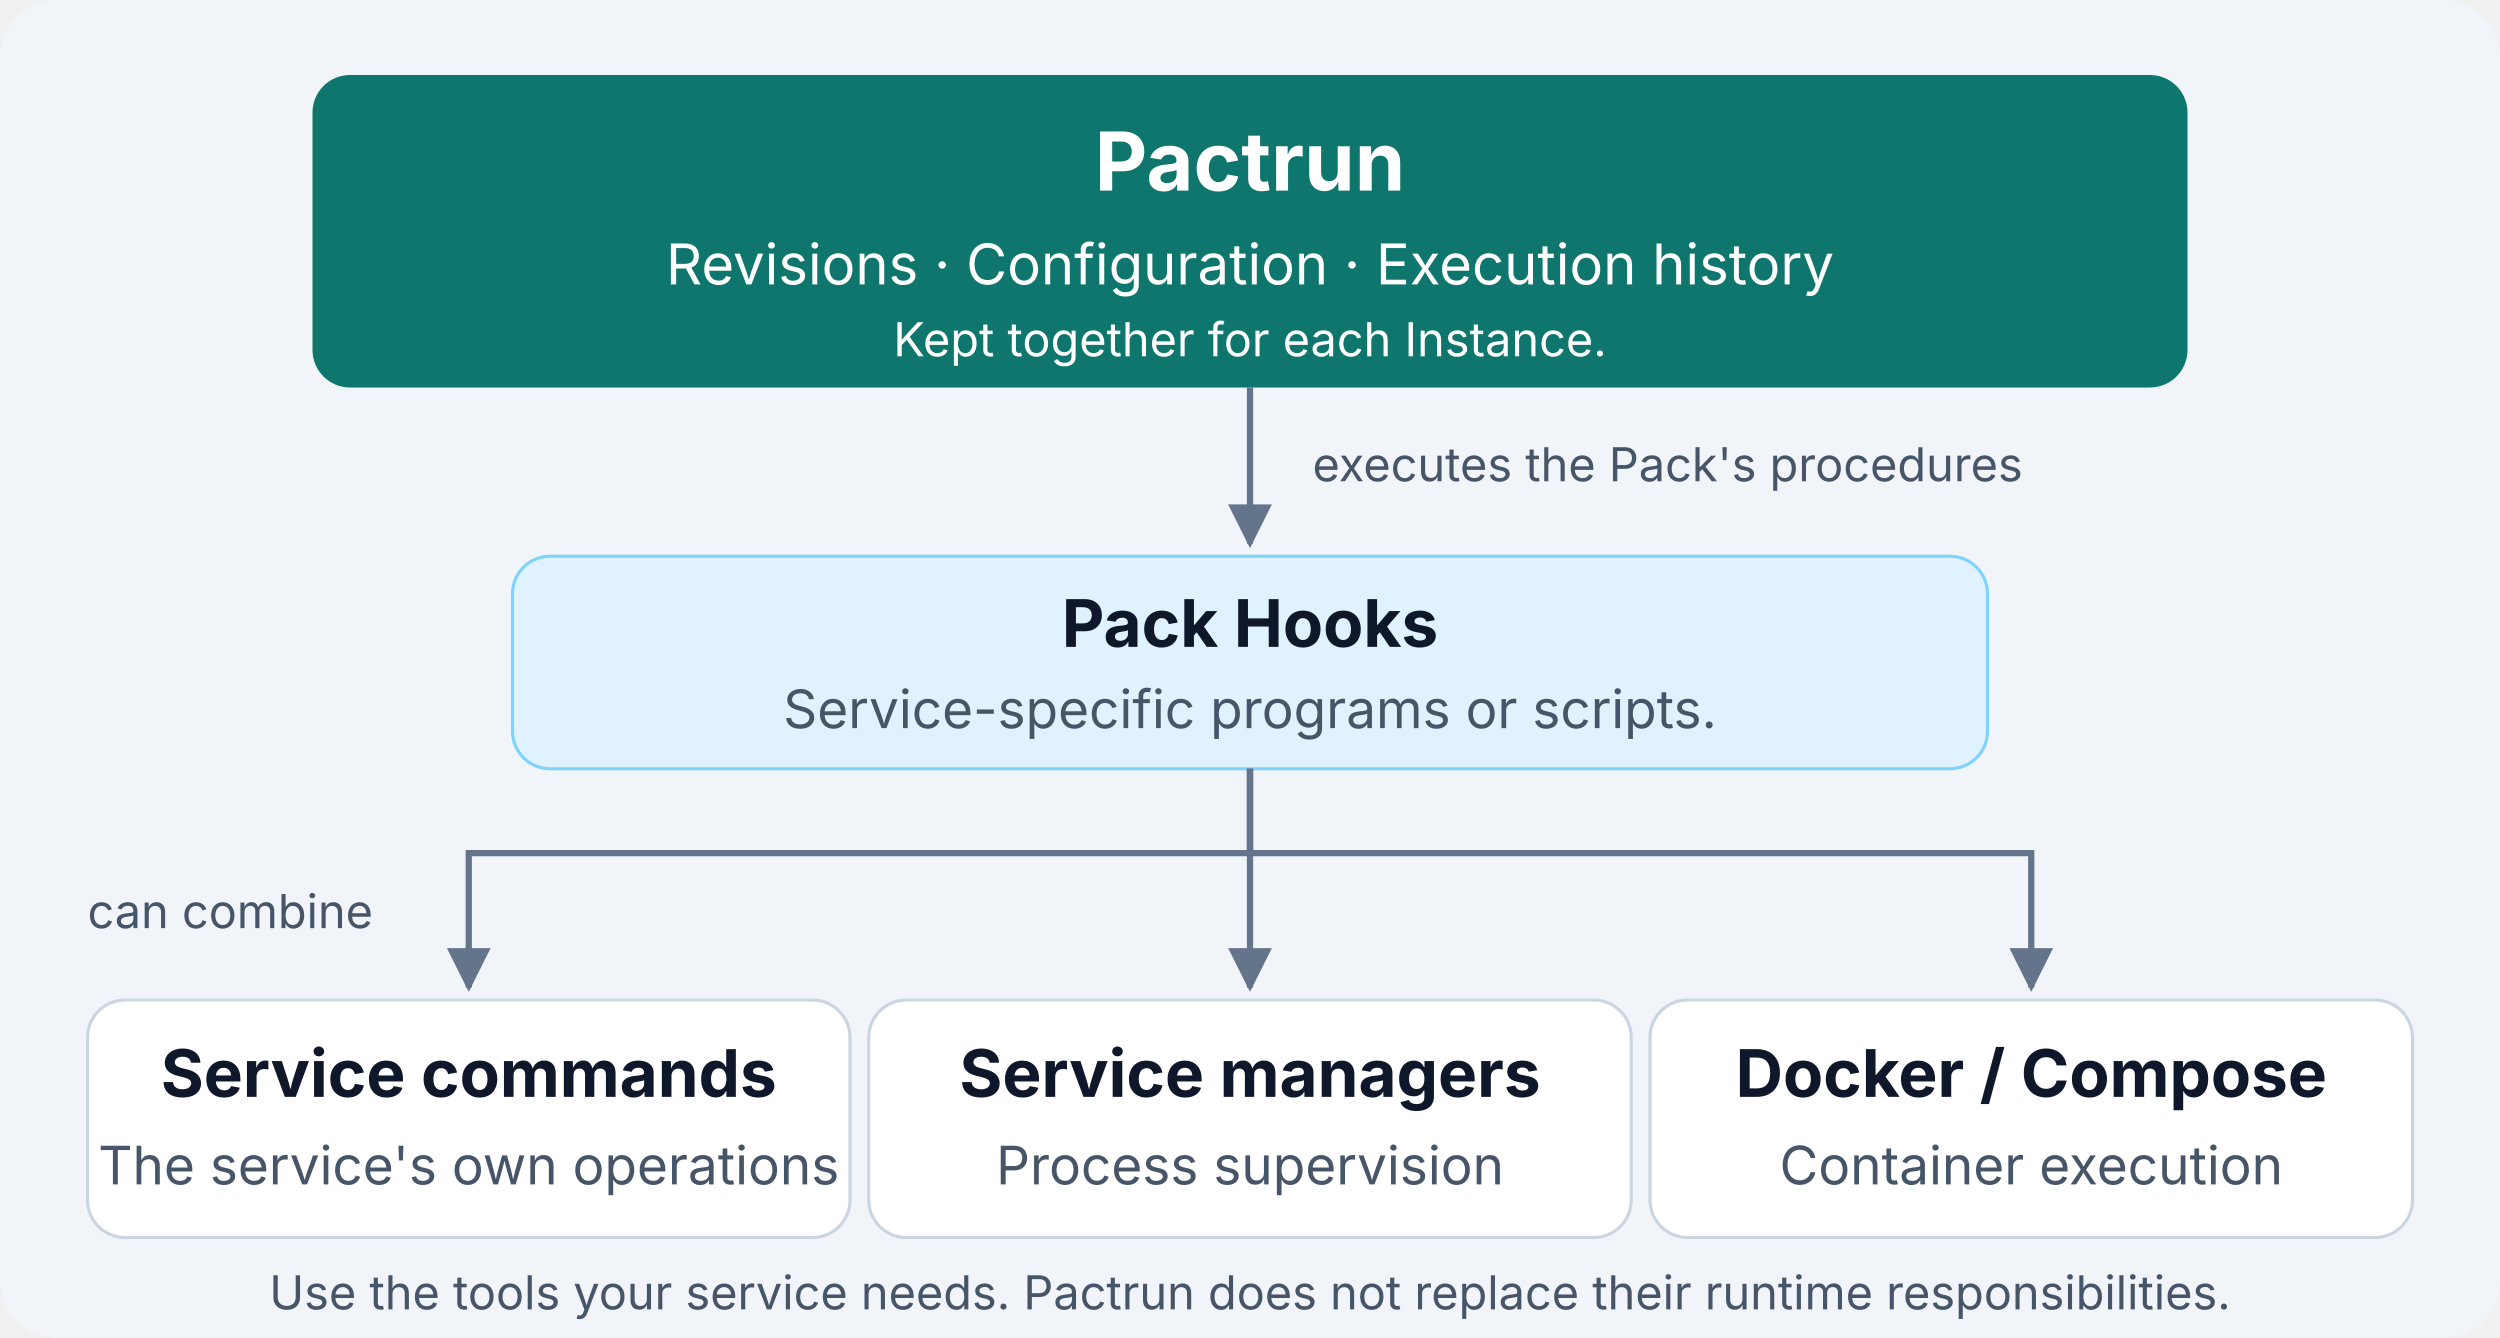
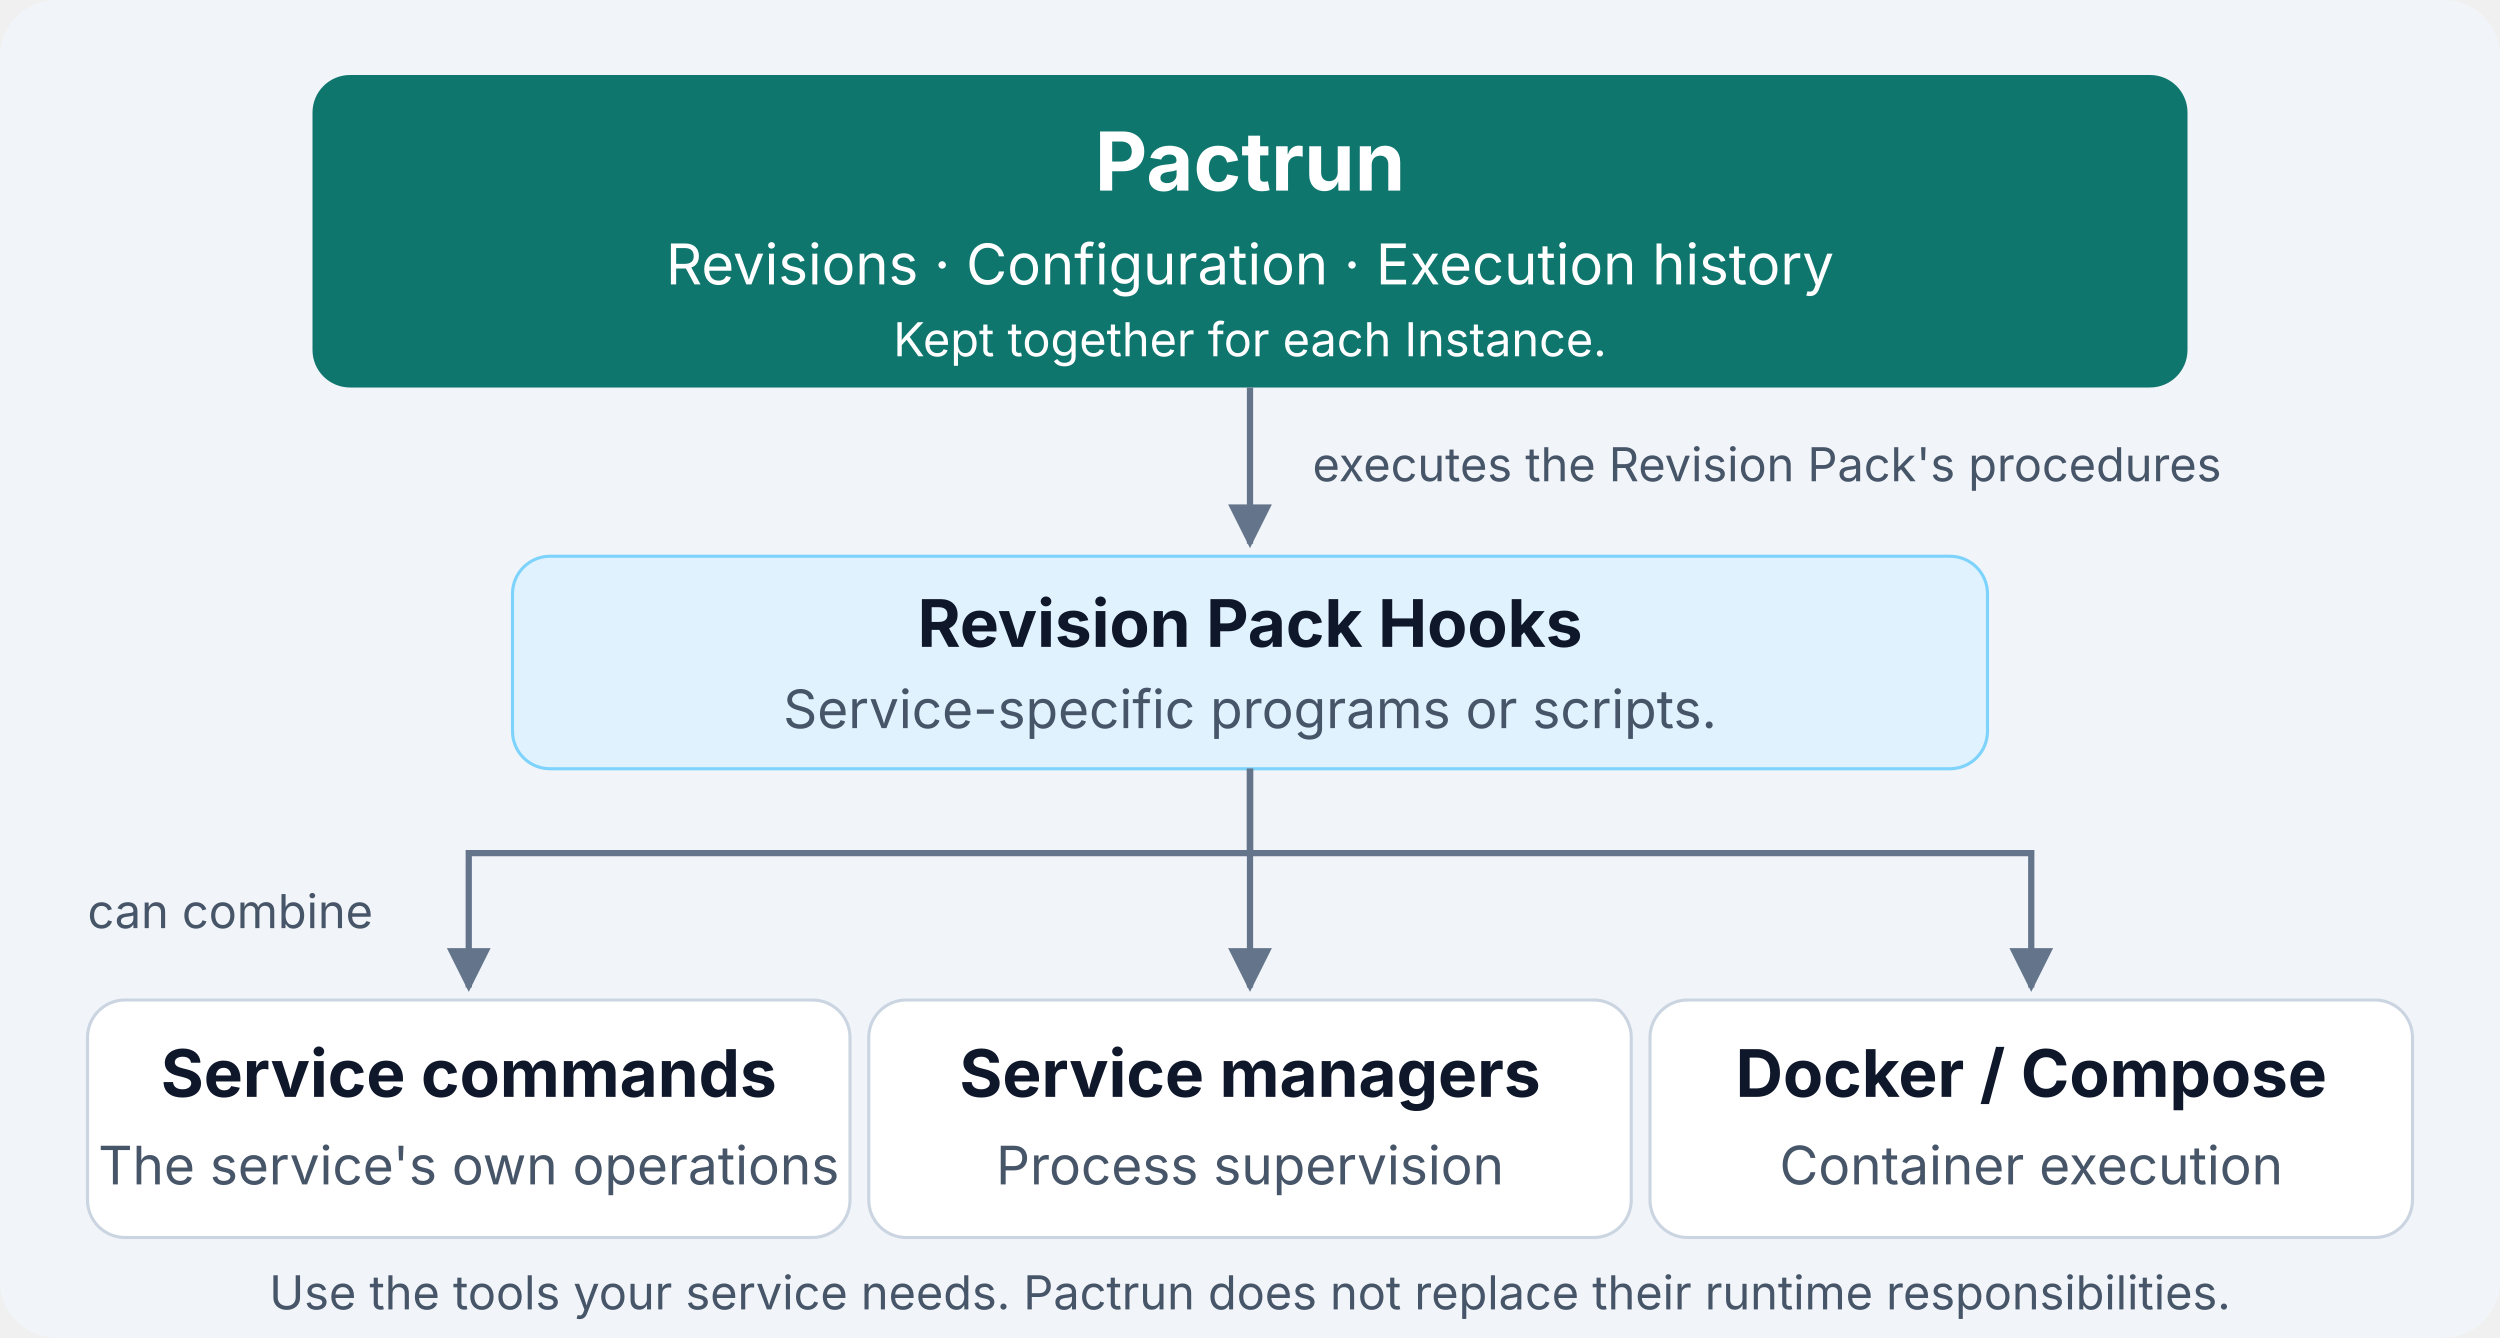
<svg xmlns="http://www.w3.org/2000/svg" width="800" height="428" viewBox="0 0 800 428" role="img" aria-labelledby="title desc">
  <defs>
    <marker id="arrow" viewBox="0 0 10 10" refX="9" refY="5" markerWidth="7" markerHeight="7" orient="auto-start-reverse">
      <path d="M 0 0 L 10 5 L 0 10 z" fill="#64748b" />
    </marker>
  </defs>
  <style>
    text { font-family: -apple-system, BlinkMacSystemFont, 'Segoe UI', sans-serif; }
    .heading { font-size: 21px; font-weight: 700; fill: #0f172a; }
    .body { font-size: 17px; fill: #475569; }
    .label { font-size: 15px; fill: #475569; }
    .line { fill: none; stroke: #64748b; stroke-width: 2; marker-end: url(#arrow); }
  </style>
  <rect width="800" height="428" rx="18" fill="#f1f5f9" />
  <rect x="100" y="24" width="600" height="100" rx="12" fill="#0f766e" />
  <text x="400" y="61" text-anchor="middle" font-size="26" font-weight="700" fill="#ffffff">Pactrun</text>
  <text x="400" y="91" text-anchor="middle" font-size="18" fill="#ffffff">Revisions · Configuration · Execution history</text>
  <text x="400" y="114" text-anchor="middle" font-size="15" fill="#ffffff">Kept together for each Instance.</text>
  <path d="M 400 124 V 174" class="line" />
-   <text x="420" y="154" class="label">executes the Pack's procedures</text>
+   <text x="420" y="154" class="label">executes the Revision Pack's procedures</text>
  <rect x="164" y="178" width="472" height="68" rx="12" fill="#e0f2fe" stroke="#7dd3fc" />
-   <text x="400" y="207" text-anchor="middle" class="heading">Pack Hooks</text>
+   <text x="400" y="207" text-anchor="middle" class="heading">Revision Pack Hooks</text>
  <text x="400" y="233" text-anchor="middle" class="body">Service-specific programs or scripts.</text>
  <path d="M 400 246 V 273 H 150 V 316" class="line" />
  <path d="M 400 246 V 316" class="line" />
  <path d="M 400 246 V 273 H 650 V 316" class="line" />
  <text x="28" y="297" class="label">can combine</text>
  <rect x="28" y="320" width="244" height="76" rx="12" fill="#ffffff" stroke="#cbd5e1" />
  <rect x="278" y="320" width="244" height="76" rx="12" fill="#ffffff" stroke="#cbd5e1" />
  <rect x="528" y="320" width="244" height="76" rx="12" fill="#ffffff" stroke="#cbd5e1" />
  <text x="150" y="351" text-anchor="middle" class="heading">Service commands</text>
  <text x="150" y="379" text-anchor="middle" class="body">The service's own operations</text>
  <text x="400" y="351" text-anchor="middle" class="heading">Service managers</text>
  <text x="400" y="379" text-anchor="middle" class="body">Process supervision</text>
  <text x="650" y="351" text-anchor="middle" class="heading">Docker / Compose</text>
  <text x="650" y="379" text-anchor="middle" class="body">Container execution</text>
  <text x="400" y="419" text-anchor="middle" class="label">Use the tools your service needs. Pactrun does not replace their runtime responsibilities.</text>
</svg>
